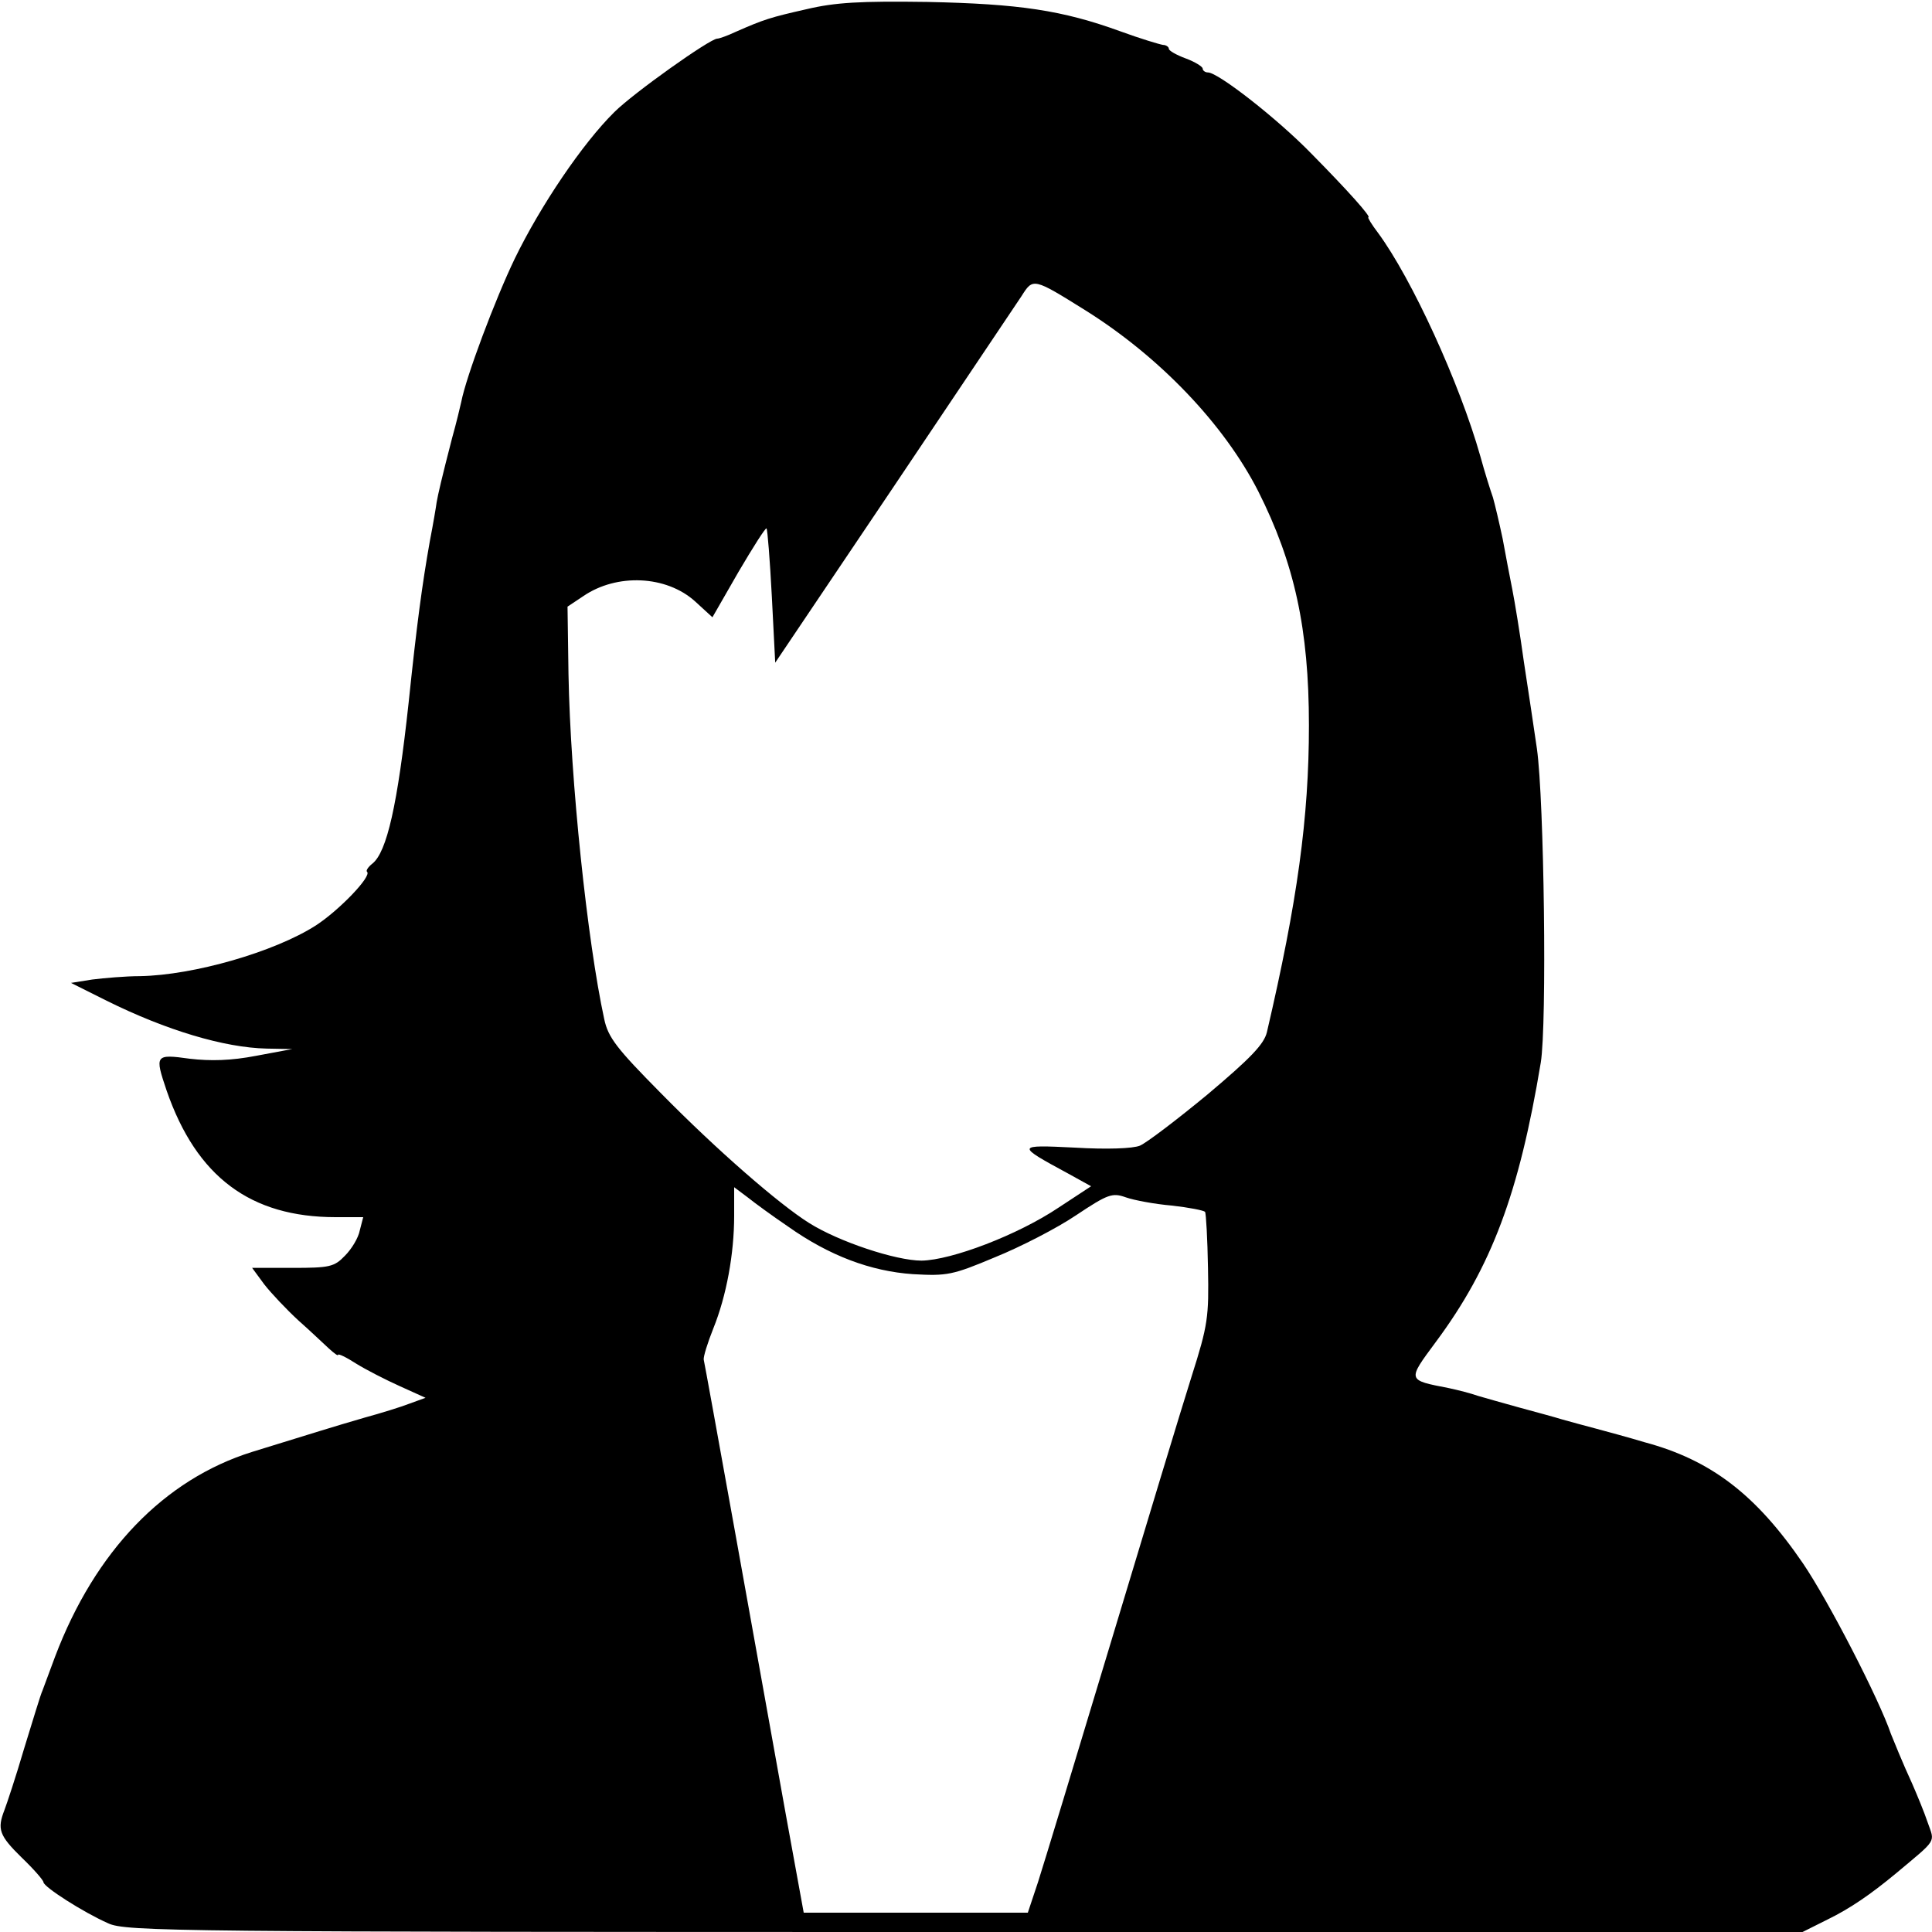
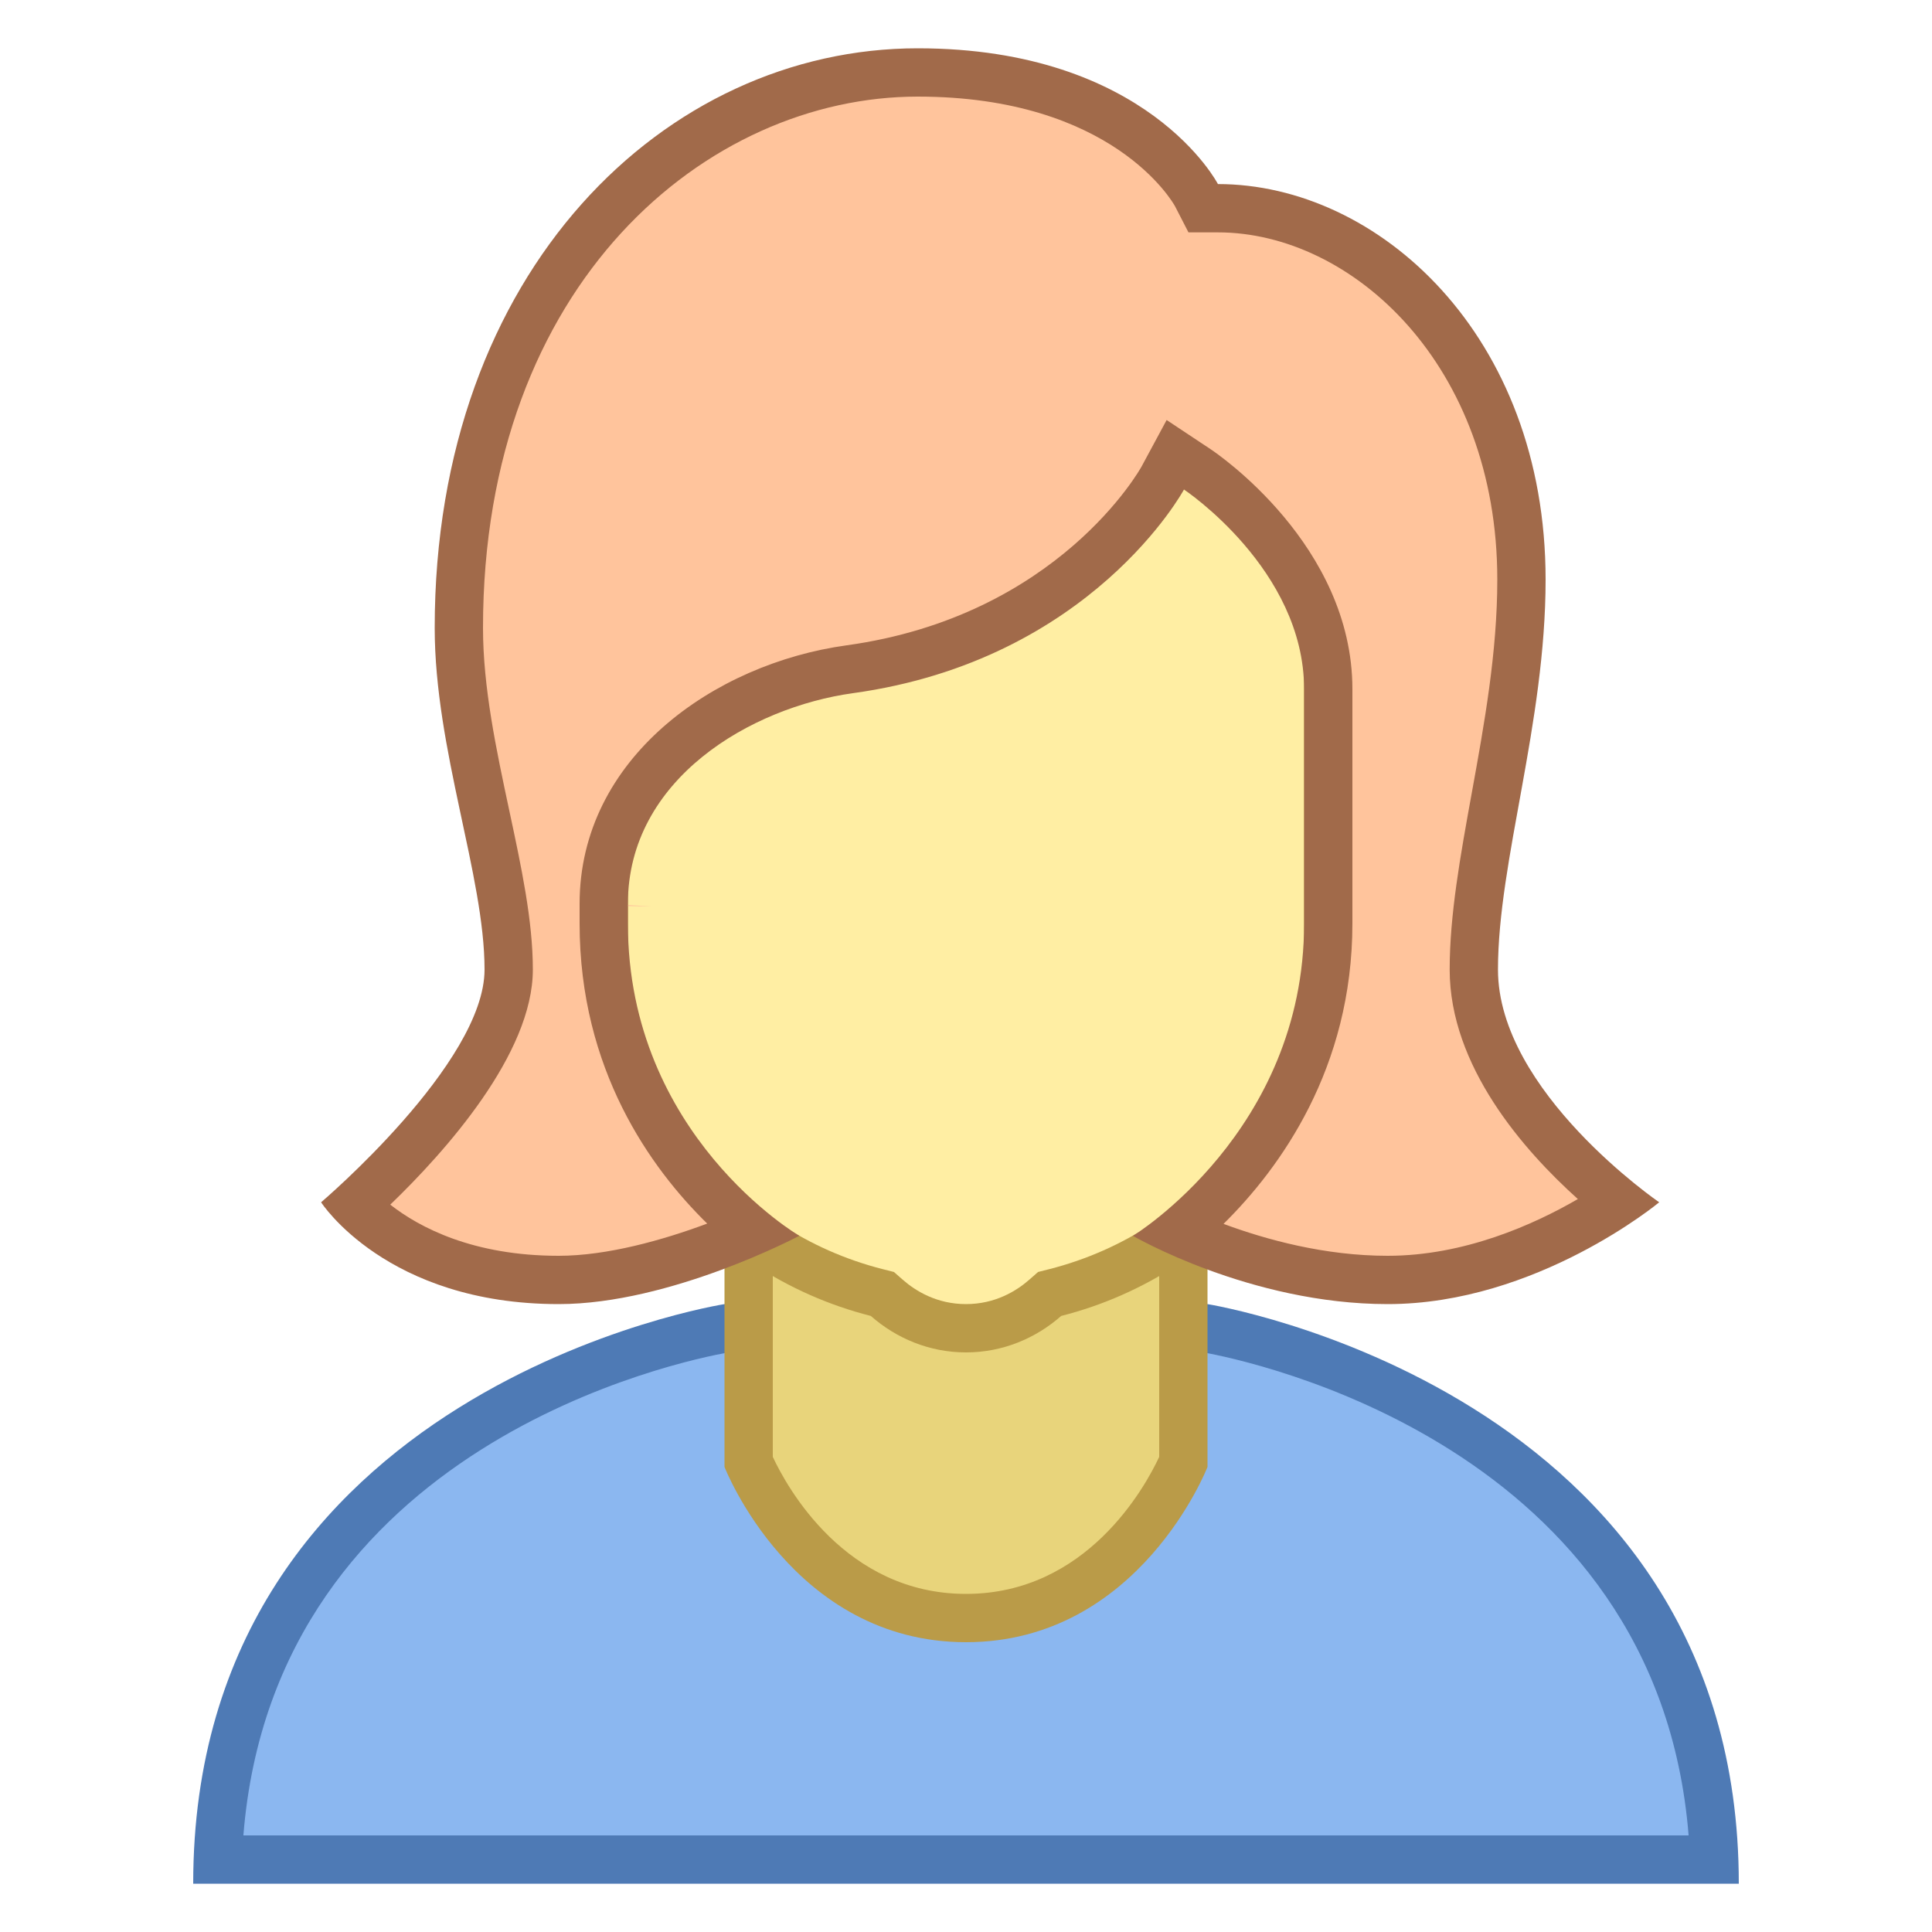
- <svg xmlns="http://www.w3.org/2000/svg" version="1.0" width="400" height="400" viewBox="0 0 400 400" preserveAspectRatio="xMidYMid meet">
-   <g transform="translate(0,400) scale(0.1,-0.1)" fill="#000000" stroke="none">
-     <path d="M1670 3981 c-75 -17 -88 -21 -147 -47 -17 -8 -34 -14 -38 -14 -15 0 -174 -113 -213 -152 -66 -65 -153 -194 -206 -303 -41 -85 -101 -245 -111 -297 -2 -9 -10 -43 -19 -75 -22 -85 -29 -116 -32 -133 -1 -8 -7 -44 -14 -80 -16 -90 -27 -172 -44 -335 -23 -212 -45 -309 -75 -333 -9 -7 -14 -15 -11 -17 10 -9 -57 -79 -106 -111 -86 -55 -253 -103 -364 -105 -30 0 -75 -4 -99 -7 l-44 -7 74 -37 c123 -61 243 -97 331 -99 l53 -1 -75 -14 c-52 -10 -94 -11 -137 -6 -72 10 -73 8 -48 -66 62 -179 174 -262 350 -262 l57 0 -7 -27 c-3 -16 -17 -39 -31 -53 -22 -23 -32 -25 -108 -25 l-84 0 25 -34 c14 -18 46 -52 71 -75 25 -22 53 -49 63 -58 11 -10 19 -16 19 -13 0 3 17 -5 37 -18 21 -13 62 -34 91 -47 l53 -24 -33 -12 c-18 -7 -60 -20 -93 -29 -69 -20 -103 -31 -233 -71 -182 -57 -325 -205 -408 -424 -11 -30 -23 -62 -26 -70 -4 -8 -20 -62 -38 -120 -17 -58 -36 -115 -41 -128 -15 -39 -11 -52 36 -98 25 -24 45 -47 45 -51 1 -10 82 -62 134 -85 36 -17 142 -18 1773 -18 l1735 0 52 26 c47 23 89 52 141 95 87 73 81 63 66 106 -7 21 -22 57 -32 80 -19 41 -40 93 -44 103 -24 71 -129 275 -182 353 -97 142 -190 214 -328 251 -33 10 -78 22 -100 28 -22 6 -53 14 -70 19 -16 5 -57 16 -90 25 -33 9 -71 20 -85 24 -14 5 -41 12 -60 16 -87 17 -87 15 -27 96 115 155 172 307 217 578 13 80 7 544 -8 650 -6 41 -18 122 -27 180 -8 58 -19 125 -24 150 -5 25 -14 72 -20 105 -7 33 -16 71 -20 85 -5 14 -17 52 -26 85 -43 152 -142 368 -212 463 -13 17 -22 32 -20 32 7 0 -41 54 -118 132 -70 72 -193 168 -214 168 -6 0 -11 4 -11 8 0 4 -16 14 -35 21 -19 7 -35 16 -35 20 0 4 -6 8 -12 8 -7 1 -47 13 -88 28 -121 44 -210 57 -400 61 -139 2 -191 -1 -250 -15z m578 -624 c153 -96 286 -235 357 -374 75 -149 105 -285 105 -485 0 -191 -24 -365 -87 -635 -6 -25 -34 -54 -123 -129 -63 -52 -126 -100 -140 -106 -15 -6 -68 -8 -135 -4 -122 6 -122 5 -13 -54 l47 -26 -67 -44 c-85 -57 -222 -109 -284 -110 -53 0 -171 39 -233 78 -62 39 -190 150 -307 269 -91 92 -109 115 -117 153 -35 161 -70 494 -74 714 l-2 140 33 22 c69 47 171 43 231 -11 l36 -33 54 94 c30 51 56 92 58 90 2 -2 7 -65 11 -141 l7 -137 245 364 c134 200 253 377 265 395 24 38 24 38 133 -30z m-617 -1896 c86 -61 172 -93 259 -99 71 -4 82 -2 170 35 52 21 128 60 168 87 66 44 75 47 103 37 17 -6 60 -14 95 -17 36 -4 66 -10 69 -13 2 -4 5 -56 6 -116 2 -102 0 -118 -34 -225 -20 -63 -95 -311 -167 -550 -72 -239 -140 -463 -151 -497 l-21 -63 -232 0 -232 0 -37 203 c-53 296 -167 930 -170 942 -1 6 8 35 20 65 27 67 43 154 43 233 l0 59 28 -21 c15 -12 52 -39 83 -60z" />
+ <svg xmlns="http://www.w3.org/2000/svg" version="1.1" id="Layer_1" x="0px" y="0px" viewBox="0 0 40 40" style="enable-background:new 0 0 40 40;" xml:space="preserve" width="400px" height="400px">
+   <g>
+     <g>
+       <path style="fill:#8BB7F0;" d="M4.509,38.5c0.351-9.3,10.464-10.99,10.568-11.006L25,27.5c-0.029,0.002,2.641,0.452,5.263,2.1    c3.331,2.094,5.088,5.086,5.229,8.9H4.509z" />
+       <path style="fill:#4E7AB5;" d="M24.915,28c0.954,0.172,9.398,1.922,10.046,10H5.039c0.647-8.115,9.106-9.834,10.045-10H24.915     M25,27H15c0,0-11,1.721-11,12h32C36,28.757,25,27,25,27L25,27z" />
+     </g>
+   </g>
+   <g>
+     <path style="fill:#E8D47B;" d="M20,33.5c-2.931,0-4.276-2.726-4.5-3.23v-7.02h9v7.021C24.273,30.792,22.953,33.5,20,33.5z" />
+     <path style="fill:#BA9B48;" d="M24,23.75v6.413C23.709,30.786,22.499,33,20,33c-2.501,0-3.712-2.219-4-2.837V23.75H24 M25,22.75H15   v7.621c0,0,1.407,3.629,5,3.629s5-3.629,5-3.629V22.75L25,22.75z" />
+   </g>
+   <g>
+     <g>
+       <path style="fill:#FFEEA3;" d="M20,27.5c-0.604,0-1.172-0.218-1.641-0.63l-0.09-0.08l-0.117-0.03    C14.824,25.916,12.5,22.93,12.5,19.5v-9.298c0-1.827,1.486-3.313,3.312-3.313h8.375c1.827,0,3.312,1.486,3.312,3.313V19.5    c0,3.43-2.324,6.416-5.652,7.26l-0.117,0.03l-0.09,0.08C21.172,27.282,20.604,27.5,20,27.5z" />
+     </g>
+     <g>
+       <path style="fill:#BA9B48;" d="M24.187,7.389c1.551,0,2.813,1.262,2.813,2.813V19.5c0,3.201-2.169,5.987-5.275,6.776l-0.233,0.059    l-0.181,0.159C21.048,26.725,20.608,27,20,27s-1.048-0.275-1.311-0.506l-0.181-0.159l-0.233-0.059    C15.169,25.487,13,22.701,13,19.5v-9.298c0-1.551,1.262-2.813,2.813-2.813H24.187 M24.187,6.389h-8.375    C13.707,6.389,12,8.096,12,10.202V19.5c0,3.737,2.566,6.866,6.029,7.745C18.557,27.709,19.242,28,20,28    c0.758,0,1.443-0.291,1.971-0.755C25.434,26.366,28,23.237,28,19.5v-9.298C28,8.096,26.293,6.389,24.187,6.389L24.187,6.389z" />
+     </g>
+   </g>
+   <g>
+     <path style="fill:#FFC49C;" d="M28.73,26.5c-1.792,0-3.428-0.599-4.319-0.998c1.095-0.907,3.089-3.021,3.089-6.383v-4.852   c0-2.718-2.599-4.476-2.709-4.55l-0.454-0.302l-0.262,0.48c-0.074,0.135-1.864,3.322-6.48,3.959   c-2.531,0.35-5.094,2.129-5.094,4.855l1,0.058l-1-0.017v0.367c0,3.396,1.963,5.475,3.068,6.376   c-0.923,0.401-2.549,1.004-4.001,1.004c-2.407,0-3.707-1.016-4.226-1.554c0.938-0.857,3.191-3.101,3.191-4.873   c0-0.96-0.231-2.042-0.477-3.188C9.783,15.609,9.5,14.29,9.5,13c0-7.469,4.895-11.5,9.5-11.5c4.372,0,5.718,2.438,5.773,2.542   l0.141,0.265l0.302,0.003C28.238,4.311,31.5,7.25,31.5,12c0,1.551-0.273,3.055-0.537,4.509c-0.231,1.272-0.449,2.475-0.449,3.565   c0,2.114,1.997,3.998,2.999,4.81C32.649,25.461,30.807,26.5,28.73,26.5z" />
+     <g>
+       <path style="fill:#A16A4A;" d="M19,2c4.035,0,5.282,2.187,5.327,2.269l0.279,0.542h0.609C27.998,4.811,31,7.56,31,12    c0,1.506-0.269,2.987-0.529,4.42c-0.235,1.295-0.457,2.519-0.457,3.654c0,2,1.533,3.744,2.654,4.751    C31.749,25.358,30.313,26,28.73,26c-1.3,0-2.518-0.334-3.398-0.661C26.501,24.185,28,22.12,28,19.12v-4.852    c0-2.984-2.813-4.886-2.933-4.966l-0.913-0.606l-0.52,0.965c-0.017,0.031-1.716,3.094-6.108,3.7C14.78,13.74,12,15.7,12,18.711    v0.042v0.367c0,3.024,1.472,5.067,2.642,6.213C13.724,25.675,12.57,26,11.567,26c-1.774,0-2.882-0.586-3.487-1.059    c1.136-1.095,2.952-3.12,2.952-4.867c0-1.013-0.237-2.12-0.488-3.293C10.277,15.53,10,14.236,10,13C10,5.856,14.637,2,19,2 M19,1    C13.776,1,9,5.601,9,13c0,2.52,1.032,5.133,1.032,7.074c0,1.941-3.384,4.818-3.384,4.818S8.001,27,11.567,27    c2.321,0,4.982-1.414,4.982-1.414S13,23.511,13,19.12c0-0.312,0-0.367,0-0.367v0.016c0,0,0-0.012,0-0.058    c0-2.584,2.548-4.068,4.662-4.36c4.946-0.683,6.851-4.216,6.851-4.216S27,11.787,27,14.268c0,1.073,0,3.09,0,4.852    c0,4.307-3.544,6.467-3.544,6.467S25.88,27,28.73,27c3.086,0,5.622-2.108,5.622-2.108s-3.338-2.287-3.338-4.818    C31.014,17.825,32,14.981,32,12c0-5.057-3.463-8.189-6.784-8.189C25.216,3.811,23.767,1,19,1L19,1z" />
+     </g>
  </g>
</svg>
